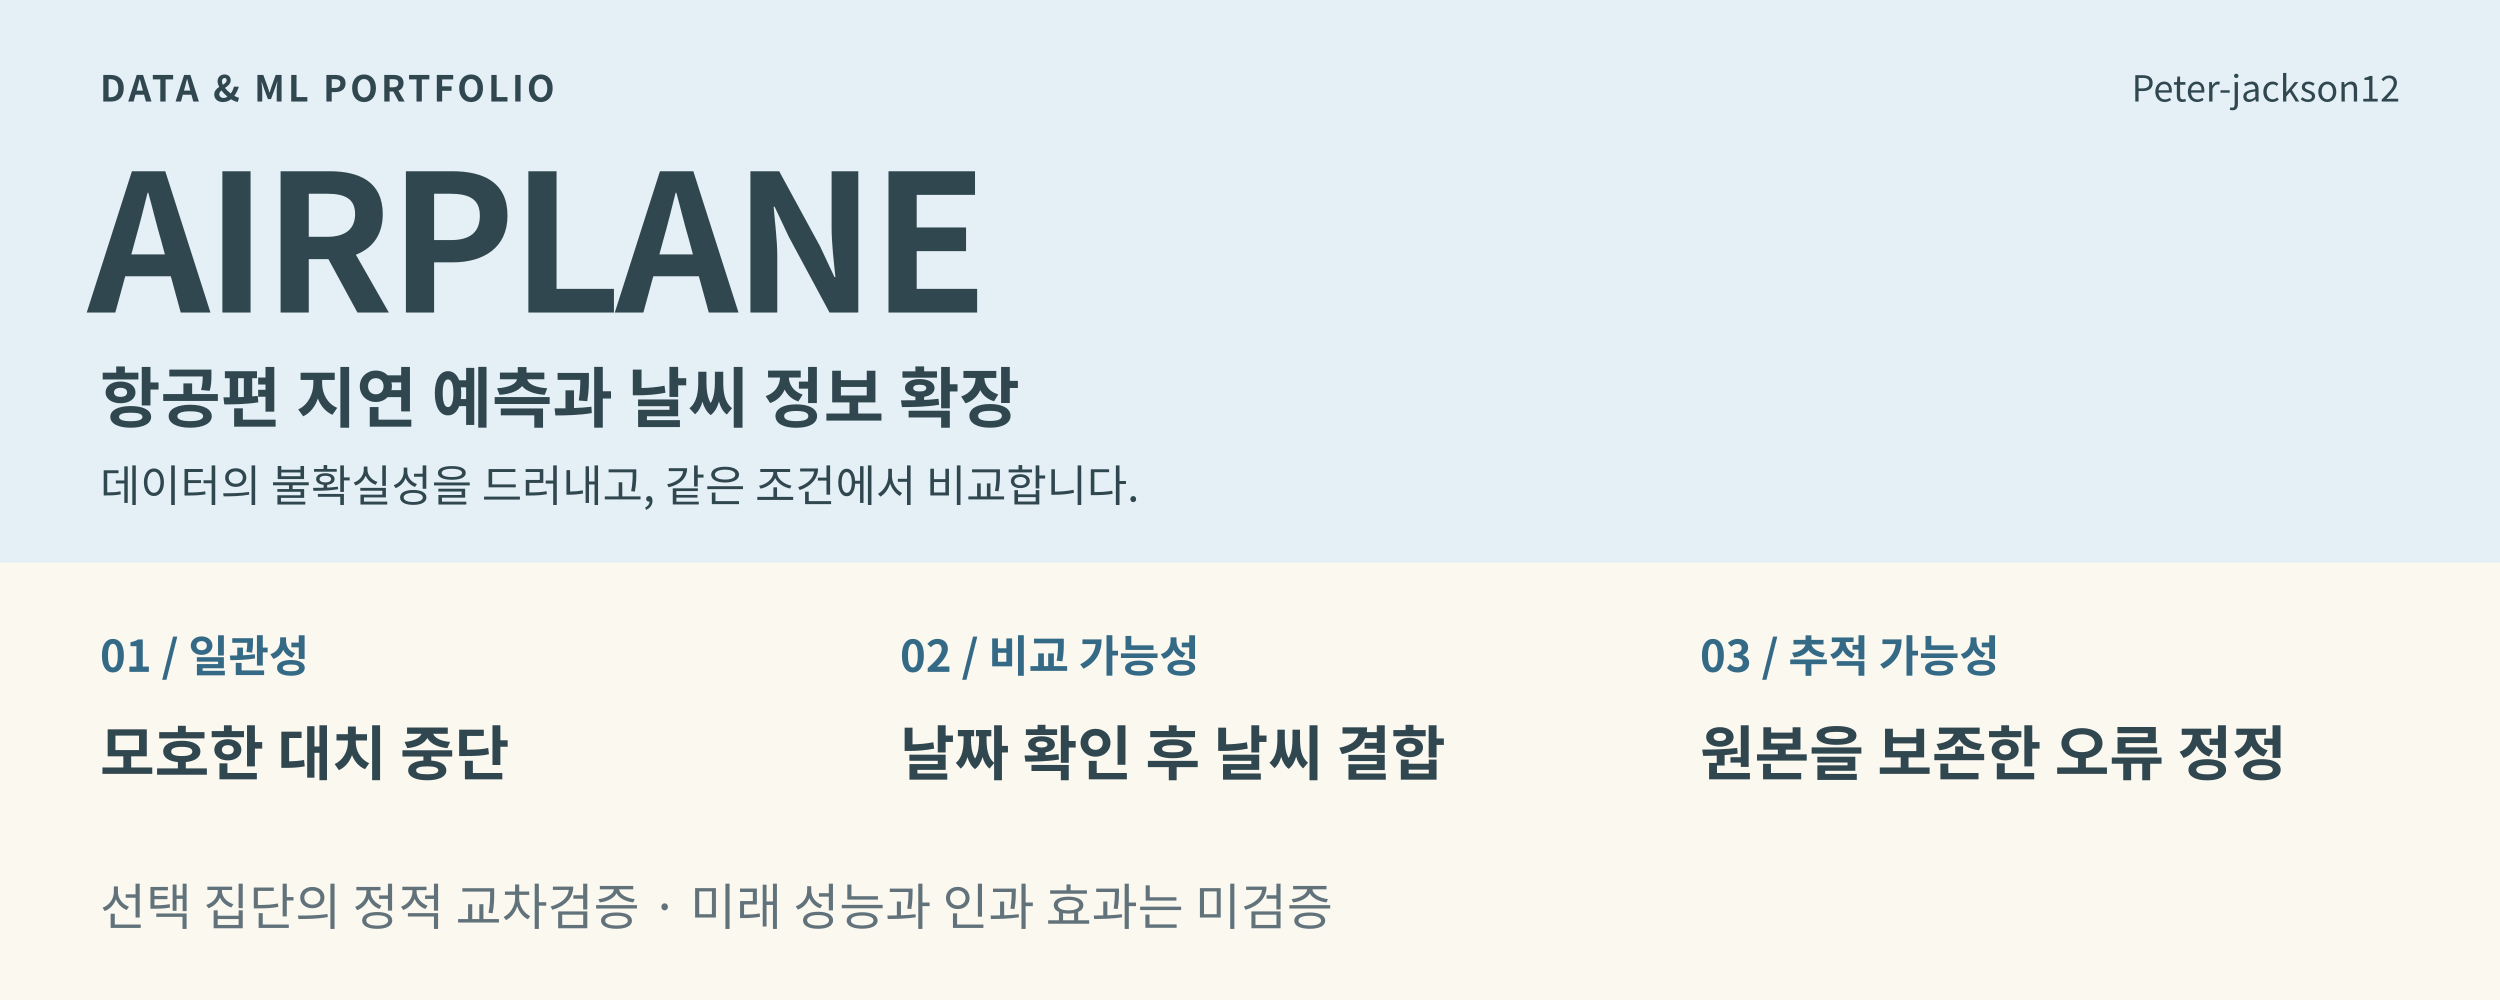
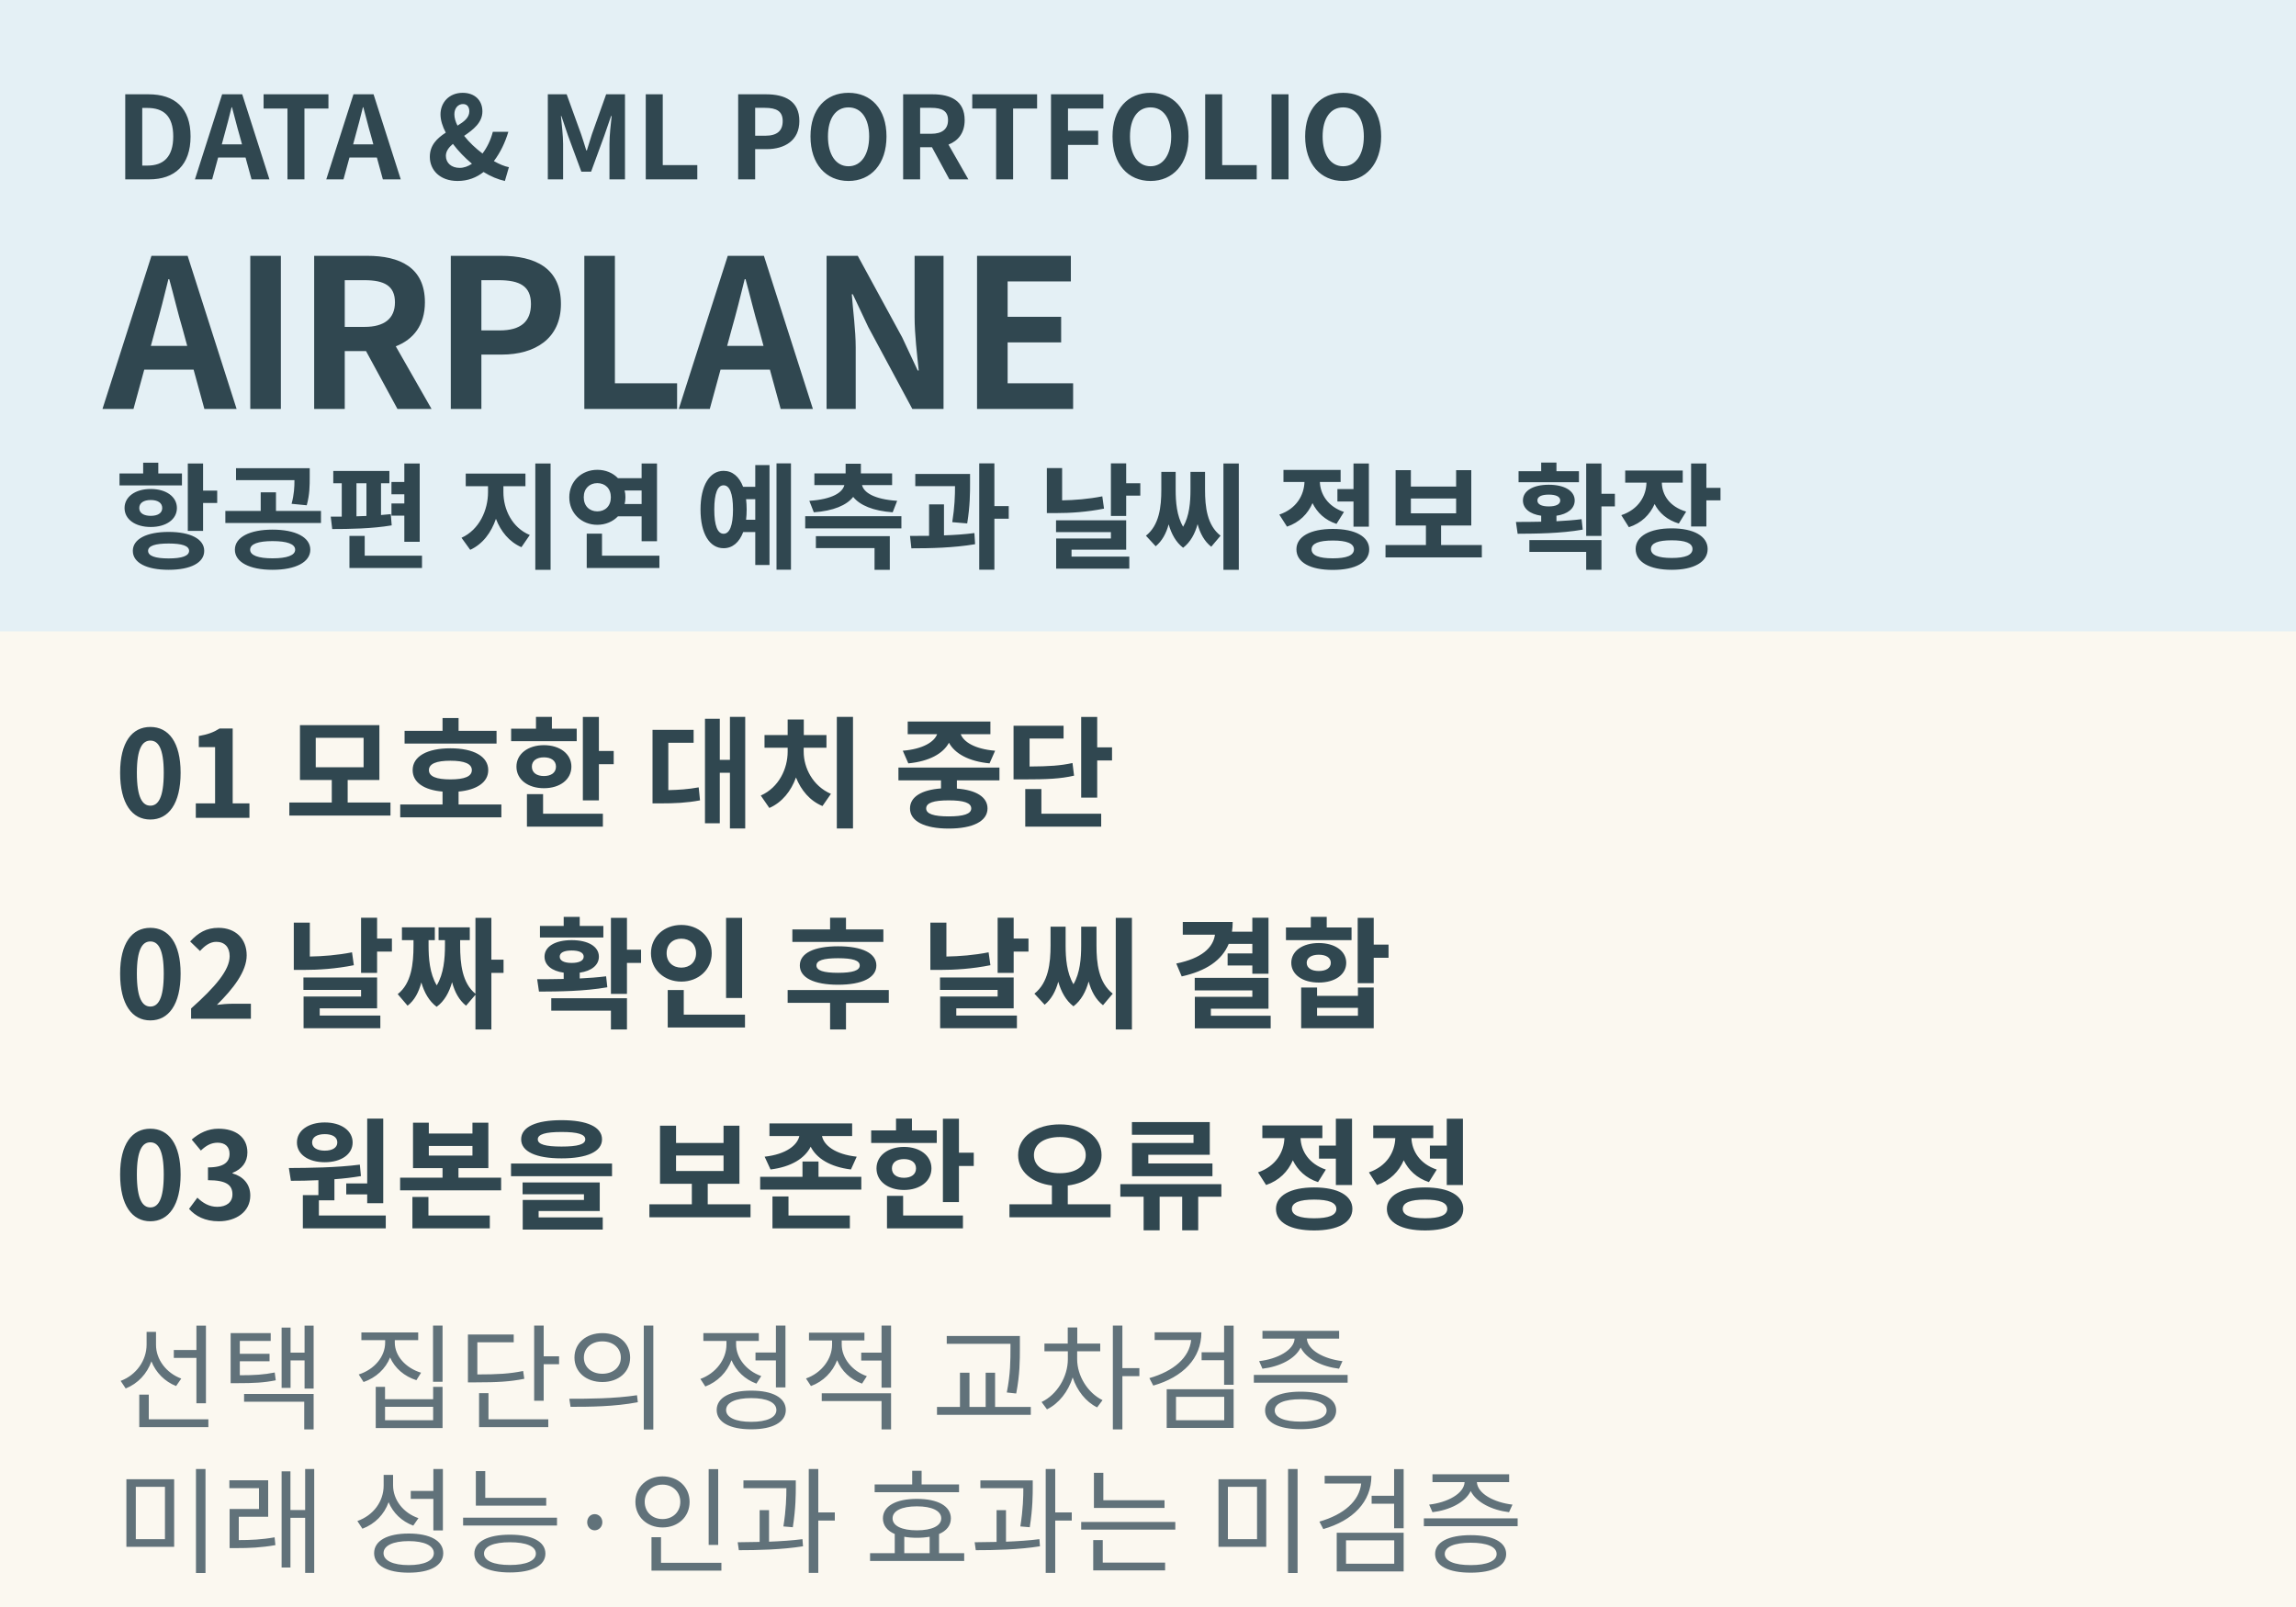
- <svg xmlns="http://www.w3.org/2000/svg" width="1600" height="640" viewBox="0 0 1600 640" role="img" aria-labelledby="title desc">
-   <rect width="1600" height="640" fill="#FBF8F0" />
-   <rect x="0" y="0" width="1600" height="360" fill="#E4F0F5" />
-   <text x="64" y="65" fill="#304750" font-family="Noto Sans CJK KR, Malgun Gothic, Apple SD Gothic Neo, sans-serif" font-size="23" font-weight="700" text-anchor="start" style="font-variant-numeric:tabular-nums" letter-spacing="2">DATA &amp; ML PORTFOLIO</text>
-   <text x="1536" y="65" fill="#304750" font-family="Noto Sans CJK KR, Malgun Gothic, Apple SD Gothic Neo, sans-serif" font-size="23" font-weight="400" text-anchor="end" style="font-variant-numeric:tabular-nums">Peter-jackson12</text>
-   <text x="56" y="200" fill="#304750" font-family="Noto Sans CJK KR, Malgun Gothic, Apple SD Gothic Neo, sans-serif" font-size="122" font-weight="900" text-anchor="start" style="font-variant-numeric:tabular-nums" letter-spacing="-3">AIRPLANE</text>
-   <text x="64" y="270" fill="#304750" font-family="Noto Sans CJK KR, Malgun Gothic, Apple SD Gothic Neo, sans-serif" font-size="42" font-weight="700" text-anchor="start" style="font-variant-numeric:tabular-nums">항공편 지연 예측과 날씨 정보 확장</text>
-   <text x="64" y="321" fill="#304750" font-family="Noto Sans CJK KR, Malgun Gothic, Apple SD Gothic Neo, sans-serif" font-size="28" font-weight="400" text-anchor="start" style="font-variant-numeric:tabular-nums">데이터의 불확실성을 드러내고, 같은 조건에서 비교합니다.</text>
-   <text x="64" y="430" fill="#356A86" font-family="Noto Sans CJK KR, Malgun Gothic, Apple SD Gothic Neo, sans-serif" font-size="28" font-weight="700" text-anchor="start" style="font-variant-numeric:tabular-nums">01 / 일관성</text>
-   <text x="64" y="496" fill="#304750" font-family="Noto Sans CJK KR, Malgun Gothic, Apple SD Gothic Neo, sans-serif" font-size="38" font-weight="700" text-anchor="start" style="font-variant-numeric:tabular-nums">모호한 대치 중단</text>
-   <text x="576" y="430" fill="#356A86" font-family="Noto Sans CJK KR, Malgun Gothic, Apple SD Gothic Neo, sans-serif" font-size="28" font-weight="700" text-anchor="start" style="font-variant-numeric:tabular-nums">02 / 비교 가능성</text>
-   <text x="576" y="496" fill="#304750" font-family="Noto Sans CJK KR, Malgun Gothic, Apple SD Gothic Neo, sans-serif" font-size="38" font-weight="700" text-anchor="start" style="font-variant-numeric:tabular-nums">날짜 확인 후 날씨 결합</text>
-   <text x="1088" y="430" fill="#356A86" font-family="Noto Sans CJK KR, Malgun Gothic, Apple SD Gothic Neo, sans-serif" font-size="28" font-weight="700" text-anchor="start" style="font-variant-numeric:tabular-nums">03 / 추적 가능성</text>
-   <text x="1088" y="496" fill="#304750" font-family="Noto Sans CJK KR, Malgun Gothic, Apple SD Gothic Neo, sans-serif" font-size="38" font-weight="700" text-anchor="start" style="font-variant-numeric:tabular-nums">원본을 보존한 오류 정정</text>
-   <text x="64" y="592" fill="#61727A" font-family="Noto Sans CJK KR, Malgun Gothic, Apple SD Gothic Neo, sans-serif" font-size="32" font-weight="400" text-anchor="start" style="font-variant-numeric:tabular-nums">선택 집단의 정적 교차검증 · 미래 성능과 인과 효과는 미검증</text>
+ <svg xmlns="http://www.w3.org/2000/svg" width="1600" height="1120" viewBox="0 0 1600 1120" role="img" aria-labelledby="title desc">
+   <rect width="1600" height="1120" fill="#FBF8F0" />
+   <rect x="0" y="0" width="1600" height="440" fill="#E4F0F5" />
+   <text x="80" y="125" fill="#304750" font-family="Noto Sans CJK KR, Malgun Gothic, Apple SD Gothic Neo, sans-serif" font-size="80" font-weight="700" text-anchor="start" style="font-variant-numeric:tabular-nums">DATA &amp; ML PORTFOLIO</text>
+   <text x="72" y="285" fill="#304750" font-family="Noto Sans CJK KR, Malgun Gothic, Apple SD Gothic Neo, sans-serif" font-size="144" font-weight="900" text-anchor="start" style="font-variant-numeric:tabular-nums" letter-spacing="-3">AIRPLANE</text>
+   <text x="80" y="390" fill="#304750" font-family="Noto Sans CJK KR, Malgun Gothic, Apple SD Gothic Neo, sans-serif" font-size="80" font-weight="700" text-anchor="start" style="font-variant-numeric:tabular-nums">항공편 지연 예측과 날씨 정보 확장</text>
+   <text x="80" y="570" fill="#304750" font-family="Noto Sans CJK KR, Malgun Gothic, Apple SD Gothic Neo, sans-serif" font-size="84" font-weight="700" text-anchor="start" style="font-variant-numeric:tabular-nums">01  모호한 대치 중단</text>
+   <text x="80" y="710" fill="#304750" font-family="Noto Sans CJK KR, Malgun Gothic, Apple SD Gothic Neo, sans-serif" font-size="84" font-weight="700" text-anchor="start" style="font-variant-numeric:tabular-nums">02  날짜 확인 후 날씨 결합</text>
+   <text x="80" y="850" fill="#304750" font-family="Noto Sans CJK KR, Malgun Gothic, Apple SD Gothic Neo, sans-serif" font-size="84" font-weight="700" text-anchor="start" style="font-variant-numeric:tabular-nums">03  원본을 보존한 오류 정정</text>
+   <text x="80" y="990" fill="#61727A" font-family="Noto Sans CJK KR, Malgun Gothic, Apple SD Gothic Neo, sans-serif" font-size="80" font-weight="400" text-anchor="start" style="font-variant-numeric:tabular-nums">선택 집단의 정적 교차검증</text>
+   <text x="80" y="1090" fill="#61727A" font-family="Noto Sans CJK KR, Malgun Gothic, Apple SD Gothic Neo, sans-serif" font-size="80" font-weight="400" text-anchor="start" style="font-variant-numeric:tabular-nums">미래 성능·인과 효과는 미검증</text>
</svg>
